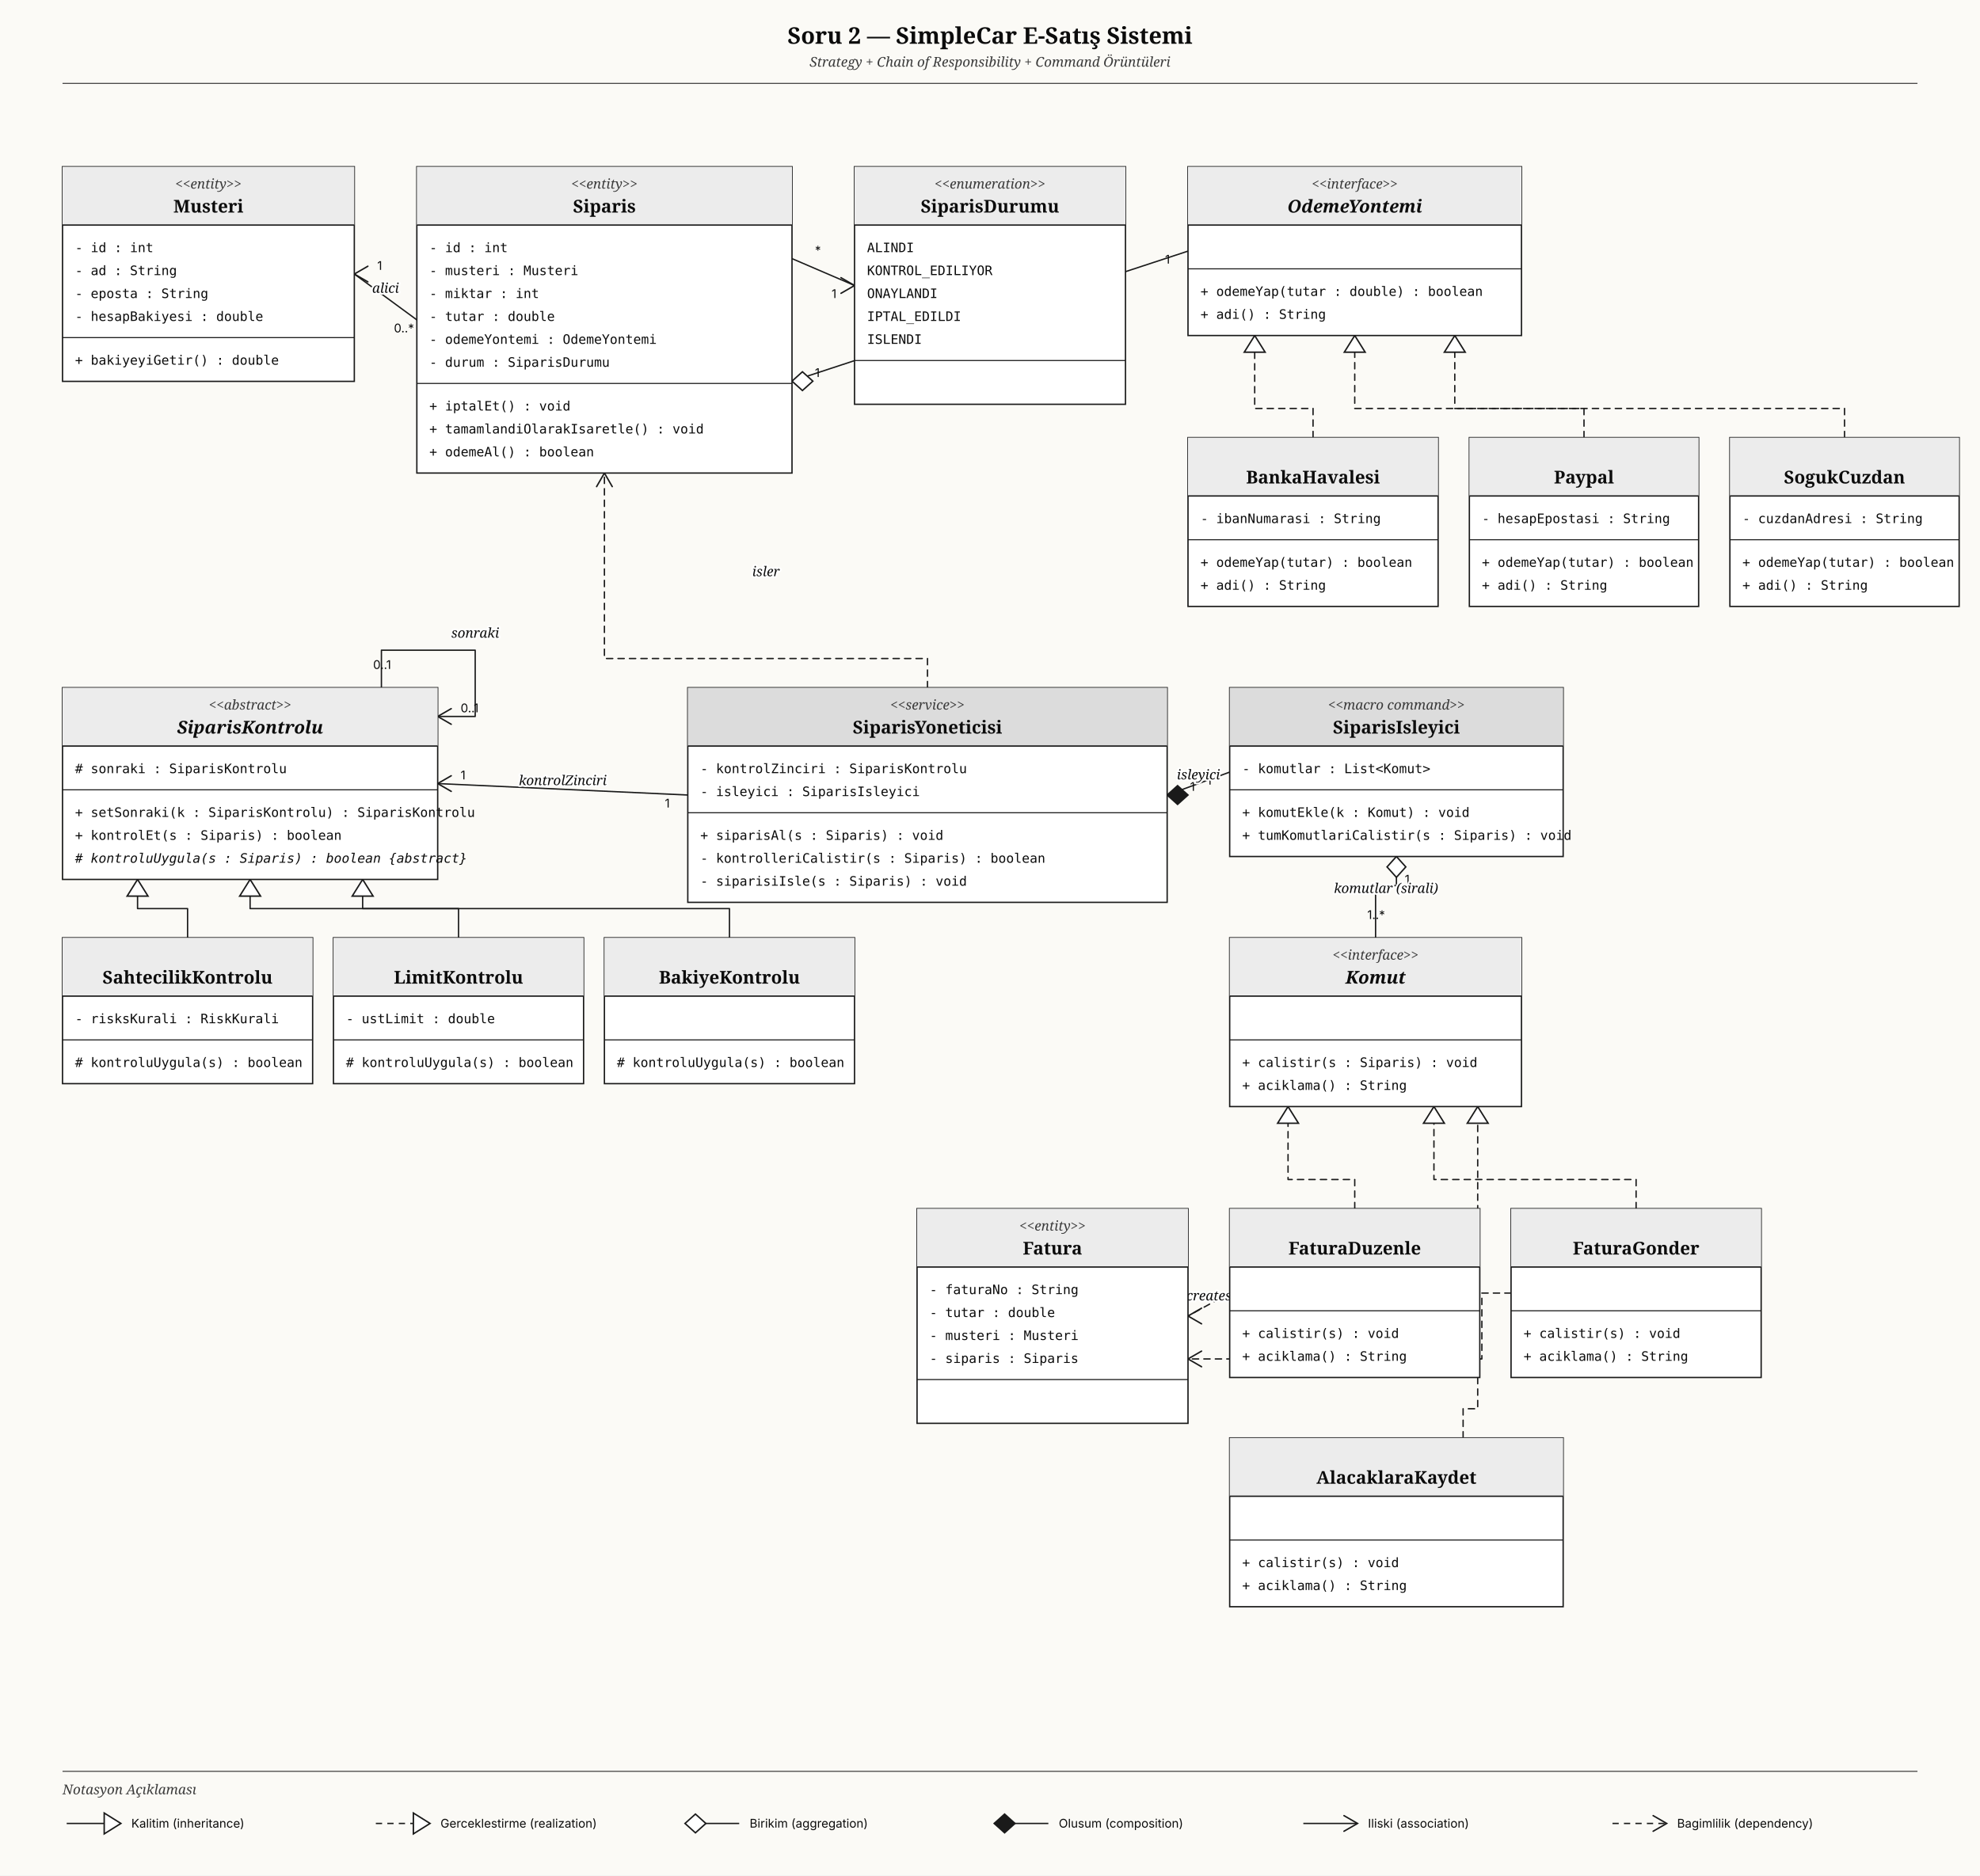
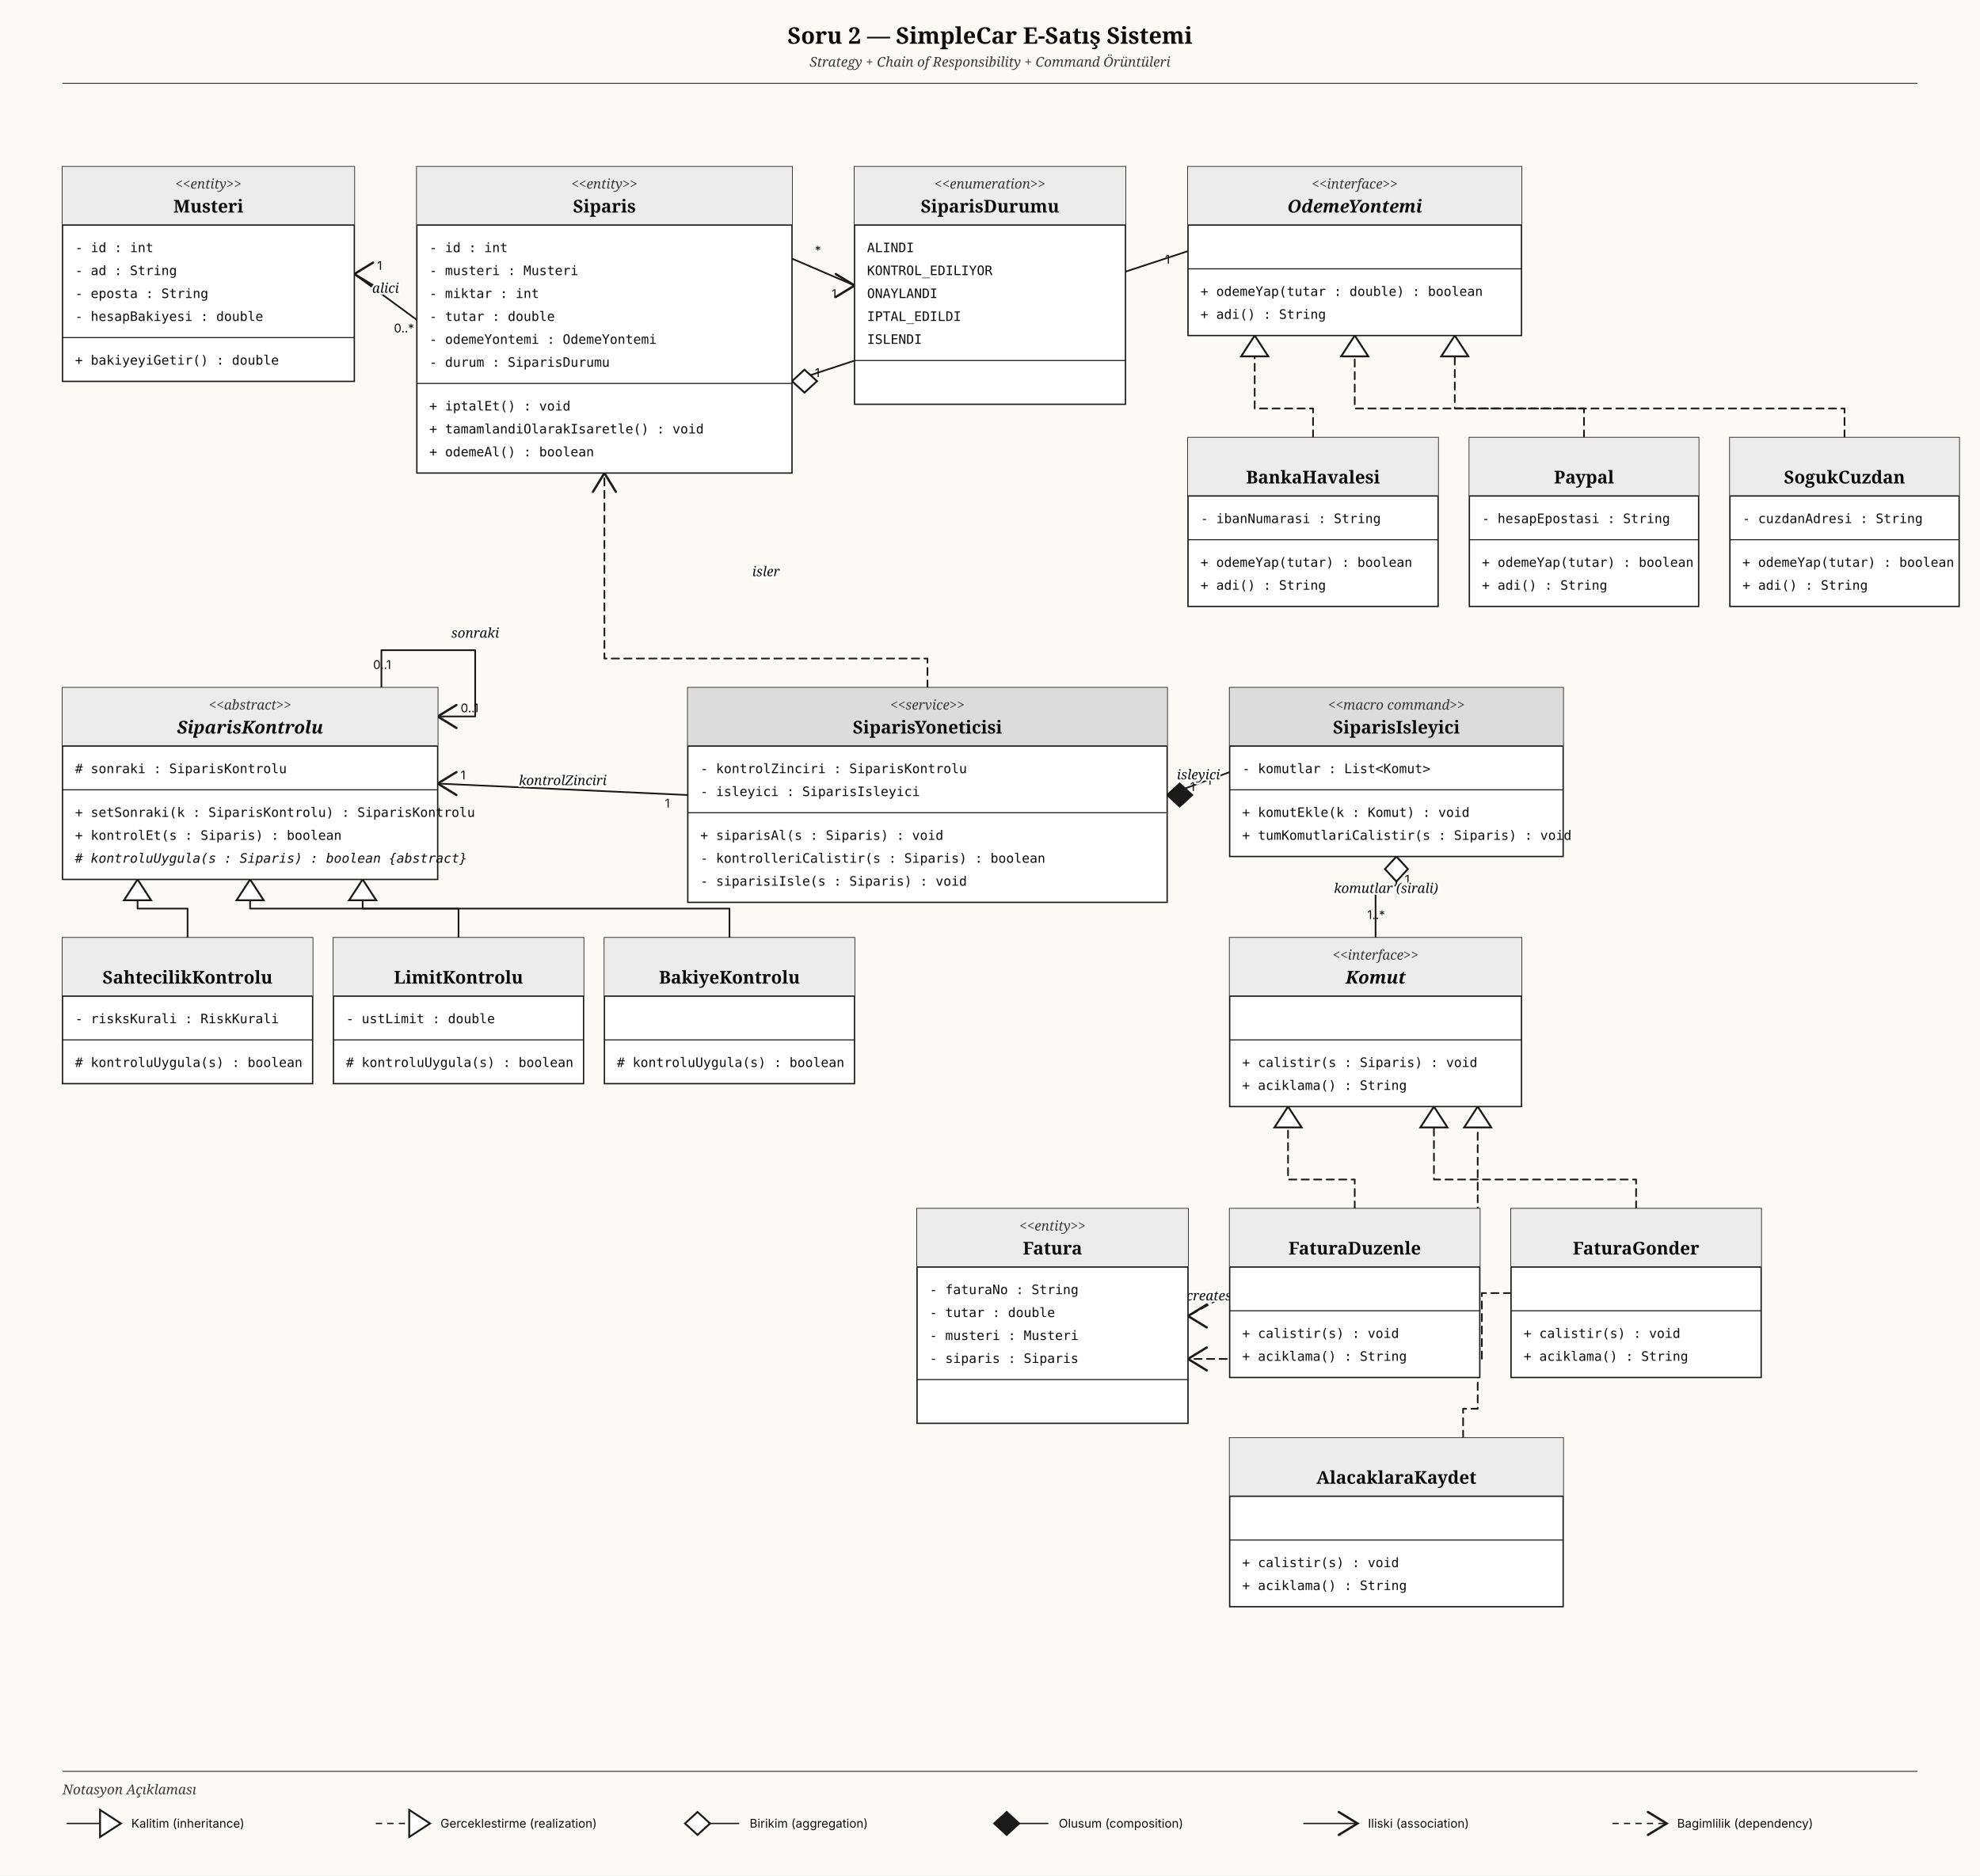
<svg xmlns="http://www.w3.org/2000/svg" viewBox="0 0 1900 1800" width="1900" height="1800">
  <rect width="1900" height="1800" fill="#fbfaf6" />
  <text x="950" y="42" text-anchor="middle" font-family="'EB Garamond','Georgia','Cambria',serif" font-size="22" font-weight="700" fill="#0c0c0c">
      Soru 2 — SimpleCar E-Satış Sistemi
    </text>
  <text x="950" y="64" text-anchor="middle" font-family="'EB Garamond','Georgia','Cambria',serif" font-size="13" font-style="italic" fill="#3a3a3a">
      Strategy + Chain of Responsibility + Command Örüntüleri
    </text>
  <line x1="60" y1="80" x2="1840" y2="80" stroke="#1a1a1a" stroke-width="0.8" />
  <g class="rel-association">
-     <path d="M 400 307 L 340 263" fill="none" stroke="#1a1a1a" stroke-width="1.3" stroke-linejoin="round" stroke-linecap="round" />
-     <polyline points="353,255.5 340,263 353,270.5" fill="none" stroke="#1a1a1a" stroke-width="1.4" stroke-linejoin="miter" stroke-linecap="round" />
+     <path d="M 400 307 L 340 263" fill="none" stroke="#1a1a1a" stroke-width="1.6" stroke-linejoin="round" stroke-linecap="round" />
+     <polyline points="358,252 340,263 358,274" fill="none" stroke="#1a1a1a" stroke-width="2.2" stroke-linejoin="miter" stroke-linecap="round" />
    <text x="378" y="319" font-family="'Inter','Helvetica Neue','Segoe UI',Arial,sans-serif" font-size="11.5" fill="#0c0c0c">0..*</text>
    <text x="362" y="259" font-family="'Inter','Helvetica Neue','Segoe UI',Arial,sans-serif" font-size="11.5" fill="#0c0c0c">1</text>
    <g>
      <text x="370" y="281" text-anchor="middle" font-family="'EB Garamond','Georgia','Cambria',serif" font-size="13" font-style="italic" fill="#0c0c0c" paint-order="stroke" stroke="#ffffff" stroke-width="3.5" stroke-linejoin="round">
        alici
      </text>
    </g>
  </g>
  <g class="rel-association">
-     <path d="M 760 248.2 L 820 274" fill="none" stroke="#1a1a1a" stroke-width="1.3" stroke-linejoin="round" stroke-linecap="round" />
-     <polyline points="807,281.5 820,274 807,266.5" fill="none" stroke="#1a1a1a" stroke-width="1.4" stroke-linejoin="miter" stroke-linecap="round" />
+     <path d="M 760 248.2 L 820 274" fill="none" stroke="#1a1a1a" stroke-width="1.6" stroke-linejoin="round" stroke-linecap="round" />
+     <polyline points="802,285 820,274 802,263" fill="none" stroke="#1a1a1a" stroke-width="2.2" stroke-linejoin="miter" stroke-linecap="round" />
    <text x="782" y="244.2" font-family="'Inter','Helvetica Neue','Segoe UI',Arial,sans-serif" font-size="11.5" fill="#0c0c0c">*</text>
    <text x="798" y="286" font-family="'Inter','Helvetica Neue','Segoe UI',Arial,sans-serif" font-size="11.5" fill="#0c0c0c">1</text>
  </g>
  <g class="rel-aggregation">
-     <path d="M 760 365.8 L 1140 241" fill="none" stroke="#1a1a1a" stroke-width="1.3" stroke-linejoin="round" stroke-linecap="round" />
-     <polygon points="760,365.8 770,356.8 780,365.8 770,374.8" fill="#ffffff" stroke="#1a1a1a" stroke-width="1.4" stroke-linejoin="miter" />
+     <path d="M 760 365.8 L 1140 241" fill="none" stroke="#1a1a1a" stroke-width="1.6" stroke-linejoin="round" stroke-linecap="round" />
+     <polygon points="760,365.8 772,354.8 784,365.8 772,376.8" fill="#ffffff" stroke="#1a1a1a" stroke-width="1.8" stroke-linejoin="miter" />
    <text x="782" y="361.8" font-family="'Inter','Helvetica Neue','Segoe UI',Arial,sans-serif" font-size="11.5" fill="#0c0c0c">1</text>
    <text x="1118" y="253" font-family="'Inter','Helvetica Neue','Segoe UI',Arial,sans-serif" font-size="11.5" fill="#0c0c0c">1</text>
    <g>
      <text x="950" y="299.4" text-anchor="middle" font-family="'EB Garamond','Georgia','Cambria',serif" font-size="13" font-style="italic" fill="#0c0c0c" paint-order="stroke" stroke="#ffffff" stroke-width="3.5" stroke-linejoin="round">
        odemeYontemi
      </text>
    </g>
  </g>
  <g class="rel-realization">
-     <path d="M 1260 420 L 1260 392 L 1204 392 L 1204 350 L 1204 322" fill="none" stroke="#1a1a1a" stroke-width="1.3" stroke-dasharray="6,5" stroke-linejoin="round" stroke-linecap="round" />
-     <polygon points="1204,322 1214,338 1194,338" fill="#ffffff" stroke="#1a1a1a" stroke-width="1.4" stroke-linejoin="miter" />
-   </g>
-   <g class="rel-realization">
-     <path d="M 1520 420 L 1520 392 L 1300 392 L 1300 350 L 1300 322" fill="none" stroke="#1a1a1a" stroke-width="1.3" stroke-dasharray="6,5" stroke-linejoin="round" stroke-linecap="round" />
-     <polygon points="1300,322 1310,338 1290,338" fill="#ffffff" stroke="#1a1a1a" stroke-width="1.4" stroke-linejoin="miter" />
-   </g>
-   <g class="rel-realization">
-     <path d="M 1770 420 L 1770 392 L 1396 392 L 1396 350 L 1396 322" fill="none" stroke="#1a1a1a" stroke-width="1.3" stroke-dasharray="6,5" stroke-linejoin="round" stroke-linecap="round" />
-     <polygon points="1396,322 1406,338 1386,338" fill="#ffffff" stroke="#1a1a1a" stroke-width="1.4" stroke-linejoin="miter" />
+     <path d="M 1260 420 L 1260 392 L 1204 392 L 1204 350 L 1204 322" fill="none" stroke="#1a1a1a" stroke-width="1.6" stroke-dasharray="7,5" stroke-linejoin="round" stroke-linecap="round" />
+     <polygon points="1204,322 1217,342 1191,342" fill="#ffffff" stroke="#1a1a1a" stroke-width="1.8" stroke-linejoin="miter" />
+   </g>
+   <g class="rel-realization">
+     <path d="M 1520 420 L 1520 392 L 1300 392 L 1300 350 L 1300 322" fill="none" stroke="#1a1a1a" stroke-width="1.6" stroke-dasharray="7,5" stroke-linejoin="round" stroke-linecap="round" />
+     <polygon points="1300,322 1313,342 1287,342" fill="#ffffff" stroke="#1a1a1a" stroke-width="1.8" stroke-linejoin="miter" />
+   </g>
+   <g class="rel-realization">
+     <path d="M 1770 420 L 1770 392 L 1396 392 L 1396 350 L 1396 322" fill="none" stroke="#1a1a1a" stroke-width="1.6" stroke-dasharray="7,5" stroke-linejoin="round" stroke-linecap="round" />
+     <polygon points="1396,322 1409,342 1383,342" fill="#ffffff" stroke="#1a1a1a" stroke-width="1.8" stroke-linejoin="miter" />
  </g>
  <g class="rel-association">
-     <path d="M 660 763 L 420 752" fill="none" stroke="#1a1a1a" stroke-width="1.3" stroke-linejoin="round" stroke-linecap="round" />
-     <polyline points="433,744.5 420,752 433,759.5" fill="none" stroke="#1a1a1a" stroke-width="1.4" stroke-linejoin="miter" stroke-linecap="round" />
+     <path d="M 660 763 L 420 752" fill="none" stroke="#1a1a1a" stroke-width="1.6" stroke-linejoin="round" stroke-linecap="round" />
+     <polyline points="438,741 420,752 438,763" fill="none" stroke="#1a1a1a" stroke-width="2.2" stroke-linejoin="miter" stroke-linecap="round" />
    <text x="638" y="775" font-family="'Inter','Helvetica Neue','Segoe UI',Arial,sans-serif" font-size="11.5" fill="#0c0c0c">1</text>
    <text x="442" y="748" font-family="'Inter','Helvetica Neue','Segoe UI',Arial,sans-serif" font-size="11.5" fill="#0c0c0c">1</text>
    <g>
      <text x="540" y="753.5" text-anchor="middle" font-family="'EB Garamond','Georgia','Cambria',serif" font-size="13" font-style="italic" fill="#0c0c0c" paint-order="stroke" stroke="#ffffff" stroke-width="3.5" stroke-linejoin="round">
        kontrolZinciri
      </text>
    </g>
  </g>
  <g class="rel-composition">
-     <path d="M 1120 763 L 1180 741" fill="none" stroke="#1a1a1a" stroke-width="1.3" stroke-linejoin="round" stroke-linecap="round" />
-     <polygon points="1120,763 1130,754 1140,763 1130,772" fill="#1a1a1a" stroke="#1a1a1a" stroke-width="1.4" stroke-linejoin="miter" />
+     <path d="M 1120 763 L 1180 741" fill="none" stroke="#1a1a1a" stroke-width="1.6" stroke-linejoin="round" stroke-linecap="round" />
+     <polygon points="1120,763 1132,752 1144,763 1132,774" fill="#1a1a1a" stroke="#1a1a1a" stroke-width="1.8" stroke-linejoin="miter" />
    <text x="1142" y="759" font-family="'Inter','Helvetica Neue','Segoe UI',Arial,sans-serif" font-size="11.5" fill="#0c0c0c">1</text>
    <text x="1158" y="753" font-family="'Inter','Helvetica Neue','Segoe UI',Arial,sans-serif" font-size="11.5" fill="#0c0c0c">1</text>
    <g>
      <text x="1150" y="748" text-anchor="middle" font-family="'EB Garamond','Georgia','Cambria',serif" font-size="13" font-style="italic" fill="#0c0c0c" paint-order="stroke" stroke="#ffffff" stroke-width="3.5" stroke-linejoin="round">
        isleyici
      </text>
    </g>
  </g>
  <g class="rel-dependency">
-     <path d="M 890 660 L 890 632 L 580 632 L 580 482 L 580 454" fill="none" stroke="#1a1a1a" stroke-width="1.3" stroke-dasharray="6,5" stroke-linejoin="round" stroke-linecap="round" />
-     <polyline points="587.5,467 580,454 572.5,467" fill="none" stroke="#1a1a1a" stroke-width="1.4" stroke-linejoin="miter" stroke-linecap="round" />
+     <path d="M 890 660 L 890 632 L 580 632 L 580 482 L 580 454" fill="none" stroke="#1a1a1a" stroke-width="1.6" stroke-dasharray="7,5" stroke-linejoin="round" stroke-linecap="round" />
+     <polyline points="591,472 580,454 569,472" fill="none" stroke="#1a1a1a" stroke-width="2.2" stroke-linejoin="miter" stroke-linecap="round" />
    <g>
      <text x="735" y="553" text-anchor="middle" font-family="'EB Garamond','Georgia','Cambria',serif" font-size="13" font-style="italic" fill="#0c0c0c" paint-order="stroke" stroke="#ffffff" stroke-width="3.5" stroke-linejoin="round">
        isler
      </text>
    </g>
  </g>
  <g class="rel-association">
-     <path d="M 366 660 L 366 624 L 456 624 L 456 687.6 L 420 687.6" fill="none" stroke="#1a1a1a" stroke-width="1.3" stroke-linejoin="round" stroke-linecap="round" />
-     <polyline points="433,680.1 420,687.6 433,695.1" fill="none" stroke="#1a1a1a" stroke-width="1.4" stroke-linejoin="miter" stroke-linecap="round" />
+     <path d="M 366 660 L 366 624 L 456 624 L 456 687.6 L 420 687.6" fill="none" stroke="#1a1a1a" stroke-width="1.6" stroke-linejoin="round" stroke-linecap="round" />
+     <polyline points="438,676.6 420,687.6 438,698.6" fill="none" stroke="#1a1a1a" stroke-width="2.2" stroke-linejoin="miter" stroke-linecap="round" />
    <text x="358" y="642" font-family="'Inter','Helvetica Neue','Segoe UI',Arial,sans-serif" font-size="11.5" fill="#0c0c0c">0..1</text>
    <text x="442" y="683.6" font-family="'Inter','Helvetica Neue','Segoe UI',Arial,sans-serif" font-size="11.5" fill="#0c0c0c">0..1</text>
    <g>
      <text x="456" y="612" text-anchor="middle" font-family="'EB Garamond','Georgia','Cambria',serif" font-size="13" font-style="italic" fill="#0c0c0c" paint-order="stroke" stroke="#ffffff" stroke-width="3.5" stroke-linejoin="round">
        sonraki
      </text>
    </g>
  </g>
  <g class="rel-inheritance">
-     <path d="M 180 900 L 180 872 L 132 872 L 132 872 L 132 844" fill="none" stroke="#1a1a1a" stroke-width="1.3" stroke-linejoin="round" stroke-linecap="round" />
-     <polygon points="132,844 142,860 122,860" fill="#ffffff" stroke="#1a1a1a" stroke-width="1.4" stroke-linejoin="miter" />
+     <path d="M 180 900 L 180 872 L 132 872 L 132 872 L 132 844" fill="none" stroke="#1a1a1a" stroke-width="1.6" stroke-linejoin="round" stroke-linecap="round" />
+     <polygon points="132,844 145,864 119,864" fill="#ffffff" stroke="#1a1a1a" stroke-width="1.8" stroke-linejoin="miter" />
  </g>
  <g class="rel-inheritance">
-     <path d="M 440 900 L 440 872 L 240 872 L 240 872 L 240 844" fill="none" stroke="#1a1a1a" stroke-width="1.3" stroke-linejoin="round" stroke-linecap="round" />
-     <polygon points="240,844 250,860 230,860" fill="#ffffff" stroke="#1a1a1a" stroke-width="1.4" stroke-linejoin="miter" />
+     <path d="M 440 900 L 440 872 L 240 872 L 240 872 L 240 844" fill="none" stroke="#1a1a1a" stroke-width="1.6" stroke-linejoin="round" stroke-linecap="round" />
+     <polygon points="240,844 253,864 227,864" fill="#ffffff" stroke="#1a1a1a" stroke-width="1.8" stroke-linejoin="miter" />
  </g>
  <g class="rel-inheritance">
-     <path d="M 700 900 L 700 872 L 348 872 L 348 872 L 348 844" fill="none" stroke="#1a1a1a" stroke-width="1.3" stroke-linejoin="round" stroke-linecap="round" />
-     <polygon points="348,844 358,860 338,860" fill="#ffffff" stroke="#1a1a1a" stroke-width="1.4" stroke-linejoin="miter" />
+     <path d="M 700 900 L 700 872 L 348 872 L 348 872 L 348 844" fill="none" stroke="#1a1a1a" stroke-width="1.6" stroke-linejoin="round" stroke-linecap="round" />
+     <polygon points="348,844 361,864 335,864" fill="#ffffff" stroke="#1a1a1a" stroke-width="1.8" stroke-linejoin="miter" />
  </g>
  <g class="rel-aggregation">
-     <path d="M 1340 822 L 1340 850 L 1320 850 L 1320 872 L 1320 900" fill="none" stroke="#1a1a1a" stroke-width="1.3" stroke-linejoin="round" stroke-linecap="round" />
-     <polygon points="1340,822 1349,832 1340,842 1331,832" fill="#ffffff" stroke="#1a1a1a" stroke-width="1.4" stroke-linejoin="miter" />
+     <path d="M 1340 822 L 1340 850 L 1320 850 L 1320 872 L 1320 900" fill="none" stroke="#1a1a1a" stroke-width="1.6" stroke-linejoin="round" stroke-linecap="round" />
+     <polygon points="1340,822 1351,834 1340,846 1329,834" fill="#ffffff" stroke="#1a1a1a" stroke-width="1.8" stroke-linejoin="miter" />
    <text x="1348" y="848" font-family="'Inter','Helvetica Neue','Segoe UI',Arial,sans-serif" font-size="11.5" fill="#0c0c0c">1</text>
    <text x="1312" y="882" font-family="'Inter','Helvetica Neue','Segoe UI',Arial,sans-serif" font-size="11.5" fill="#0c0c0c">1..*</text>
    <g>
      <text x="1330" y="857" text-anchor="middle" font-family="'EB Garamond','Georgia','Cambria',serif" font-size="13" font-style="italic" fill="#0c0c0c" paint-order="stroke" stroke="#ffffff" stroke-width="3.5" stroke-linejoin="round">
        komutlar (sirali)
      </text>
    </g>
  </g>
  <g class="rel-realization">
-     <path d="M 1300 1160 L 1300 1132 L 1236 1132 L 1236 1090 L 1236 1062" fill="none" stroke="#1a1a1a" stroke-width="1.3" stroke-dasharray="6,5" stroke-linejoin="round" stroke-linecap="round" />
-     <polygon points="1236,1062 1246,1078 1226,1078" fill="#ffffff" stroke="#1a1a1a" stroke-width="1.4" stroke-linejoin="miter" />
-   </g>
-   <g class="rel-realization">
-     <path d="M 1570 1160 L 1570 1132 L 1376 1132 L 1376 1090 L 1376 1062" fill="none" stroke="#1a1a1a" stroke-width="1.3" stroke-dasharray="6,5" stroke-linejoin="round" stroke-linecap="round" />
-     <polygon points="1376,1062 1386,1078 1366,1078" fill="#ffffff" stroke="#1a1a1a" stroke-width="1.4" stroke-linejoin="miter" />
-   </g>
-   <g class="rel-realization">
-     <path d="M 1404 1380 L 1404 1352 L 1418 1352 L 1418 1090 L 1418 1062" fill="none" stroke="#1a1a1a" stroke-width="1.3" stroke-dasharray="6,5" stroke-linejoin="round" stroke-linecap="round" />
-     <polygon points="1418,1062 1428,1078 1408,1078" fill="#ffffff" stroke="#1a1a1a" stroke-width="1.4" stroke-linejoin="miter" />
+     <path d="M 1300 1160 L 1300 1132 L 1236 1132 L 1236 1090 L 1236 1062" fill="none" stroke="#1a1a1a" stroke-width="1.6" stroke-dasharray="7,5" stroke-linejoin="round" stroke-linecap="round" />
+     <polygon points="1236,1062 1249,1082 1223,1082" fill="#ffffff" stroke="#1a1a1a" stroke-width="1.8" stroke-linejoin="miter" />
+   </g>
+   <g class="rel-realization">
+     <path d="M 1570 1160 L 1570 1132 L 1376 1132 L 1376 1090 L 1376 1062" fill="none" stroke="#1a1a1a" stroke-width="1.6" stroke-dasharray="7,5" stroke-linejoin="round" stroke-linecap="round" />
+     <polygon points="1376,1062 1389,1082 1363,1082" fill="#ffffff" stroke="#1a1a1a" stroke-width="1.8" stroke-linejoin="miter" />
+   </g>
+   <g class="rel-realization">
+     <path d="M 1404 1380 L 1404 1352 L 1418 1352 L 1418 1090 L 1418 1062" fill="none" stroke="#1a1a1a" stroke-width="1.6" stroke-dasharray="7,5" stroke-linejoin="round" stroke-linecap="round" />
+     <polygon points="1418,1062 1431,1082 1405,1082" fill="#ffffff" stroke="#1a1a1a" stroke-width="1.8" stroke-linejoin="miter" />
  </g>
  <g class="rel-dependency">
-     <path d="M 1180 1241 L 1140 1263" fill="none" stroke="#1a1a1a" stroke-width="1.3" stroke-dasharray="6,5" stroke-linejoin="round" stroke-linecap="round" />
-     <polyline points="1153,1255.5 1140,1263 1153,1270.5" fill="none" stroke="#1a1a1a" stroke-width="1.4" stroke-linejoin="miter" stroke-linecap="round" />
+     <path d="M 1180 1241 L 1140 1263" fill="none" stroke="#1a1a1a" stroke-width="1.6" stroke-dasharray="7,5" stroke-linejoin="round" stroke-linecap="round" />
+     <polyline points="1158,1252 1140,1263 1158,1274" fill="none" stroke="#1a1a1a" stroke-width="2.2" stroke-linejoin="miter" stroke-linecap="round" />
    <g>
      <text x="1160" y="1248" text-anchor="middle" font-family="'EB Garamond','Georgia','Cambria',serif" font-size="13" font-style="italic" fill="#0c0c0c" paint-order="stroke" stroke="#ffffff" stroke-width="3.5" stroke-linejoin="round">
        &lt;&lt;creates&gt;&gt;
      </text>
    </g>
  </g>
  <g class="rel-dependency">
-     <path d="M 1450 1241 L 1422 1241 L 1422 1304.2 L 1168 1304.2 L 1140 1304.2" fill="none" stroke="#1a1a1a" stroke-width="1.3" stroke-dasharray="6,5" stroke-linejoin="round" stroke-linecap="round" />
-     <polyline points="1153,1296.7 1140,1304.2 1153,1311.7" fill="none" stroke="#1a1a1a" stroke-width="1.4" stroke-linejoin="miter" stroke-linecap="round" />
+     <path d="M 1450 1241 L 1422 1241 L 1422 1304.2 L 1168 1304.2 L 1140 1304.2" fill="none" stroke="#1a1a1a" stroke-width="1.6" stroke-dasharray="7,5" stroke-linejoin="round" stroke-linecap="round" />
+     <polyline points="1158,1293.2 1140,1304.2 1158,1315.2" fill="none" stroke="#1a1a1a" stroke-width="2.2" stroke-linejoin="miter" stroke-linecap="round" />
    <g>
      <text x="1295" y="1268.6" text-anchor="middle" font-family="'EB Garamond','Georgia','Cambria',serif" font-size="13" font-style="italic" fill="#0c0c0c" paint-order="stroke" stroke="#ffffff" stroke-width="3.5" stroke-linejoin="round">
        &lt;&lt;uses&gt;&gt;
      </text>
    </g>
  </g>
  <g class="cls-Musteri">
    <rect x="60" y="160" width="280" height="206" fill="#ffffff" stroke="#1a1a1a" stroke-width="1.3" />
    <rect x="60" y="160" width="280" height="56" fill="#ececec" stroke="none" />
    <line x1="60" y1="216" x2="340" y2="216" stroke="#1a1a1a" stroke-width="1.3" />
    <text x="200" y="181" text-anchor="middle" font-family="'EB Garamond','Georgia','Cambria',serif" font-style="italic" font-size="13" fill="#3a3a3a">
      &lt;&lt;entity&gt;&gt;
    </text>
    <text x="200" y="204" text-anchor="middle" font-family="'EB Garamond','Georgia','Cambria',serif" font-weight="700" font-size="17" fill="#0c0c0c">
    Musteri
  </text>
    <text x="72" y="242" font-family="'JetBrains Mono','SFMono-Regular','Consolas',Menlo,monospace" font-size="12.5" fill="#0c0c0c">- id : int</text>
    <text x="72" y="264" font-family="'JetBrains Mono','SFMono-Regular','Consolas',Menlo,monospace" font-size="12.5" fill="#0c0c0c">- ad : String</text>
    <text x="72" y="286" font-family="'JetBrains Mono','SFMono-Regular','Consolas',Menlo,monospace" font-size="12.5" fill="#0c0c0c">- eposta : String</text>
    <text x="72" y="308" font-family="'JetBrains Mono','SFMono-Regular','Consolas',Menlo,monospace" font-size="12.5" fill="#0c0c0c">- hesapBakiyesi : double</text>
    <line x1="60" y1="324" x2="340" y2="324" stroke="#1a1a1a" stroke-width="1" />
    <text x="72" y="350" font-family="'JetBrains Mono','SFMono-Regular','Consolas',Menlo,monospace" font-size="12.5" fill="#0c0c0c">+ bakiyeyiGetir() : double</text>
  </g>
  <g class="cls-Siparis">
    <rect x="400" y="160" width="360" height="294" fill="#ffffff" stroke="#1a1a1a" stroke-width="1.3" />
    <rect x="400" y="160" width="360" height="56" fill="#ececec" stroke="none" />
    <line x1="400" y1="216" x2="760" y2="216" stroke="#1a1a1a" stroke-width="1.3" />
    <text x="580" y="181" text-anchor="middle" font-family="'EB Garamond','Georgia','Cambria',serif" font-style="italic" font-size="13" fill="#3a3a3a">
      &lt;&lt;entity&gt;&gt;
    </text>
    <text x="580" y="204" text-anchor="middle" font-family="'EB Garamond','Georgia','Cambria',serif" font-weight="700" font-size="17" fill="#0c0c0c">
    Siparis
  </text>
    <text x="412" y="242" font-family="'JetBrains Mono','SFMono-Regular','Consolas',Menlo,monospace" font-size="12.5" fill="#0c0c0c">- id : int</text>
    <text x="412" y="264" font-family="'JetBrains Mono','SFMono-Regular','Consolas',Menlo,monospace" font-size="12.5" fill="#0c0c0c">- musteri : Musteri</text>
    <text x="412" y="286" font-family="'JetBrains Mono','SFMono-Regular','Consolas',Menlo,monospace" font-size="12.5" fill="#0c0c0c">- miktar : int</text>
    <text x="412" y="308" font-family="'JetBrains Mono','SFMono-Regular','Consolas',Menlo,monospace" font-size="12.5" fill="#0c0c0c">- tutar : double</text>
    <text x="412" y="330" font-family="'JetBrains Mono','SFMono-Regular','Consolas',Menlo,monospace" font-size="12.5" fill="#0c0c0c">- odemeYontemi : OdemeYontemi</text>
    <text x="412" y="352" font-family="'JetBrains Mono','SFMono-Regular','Consolas',Menlo,monospace" font-size="12.5" fill="#0c0c0c">- durum : SiparisDurumu</text>
    <line x1="400" y1="368" x2="760" y2="368" stroke="#1a1a1a" stroke-width="1" />
    <text x="412" y="394" font-family="'JetBrains Mono','SFMono-Regular','Consolas',Menlo,monospace" font-size="12.5" fill="#0c0c0c">+ iptalEt() : void</text>
    <text x="412" y="416" font-family="'JetBrains Mono','SFMono-Regular','Consolas',Menlo,monospace" font-size="12.5" fill="#0c0c0c">+ tamamlandiOlarakIsaretle() : void</text>
    <text x="412" y="438" font-family="'JetBrains Mono','SFMono-Regular','Consolas',Menlo,monospace" font-size="12.5" fill="#0c0c0c">+ odemeAl() : boolean</text>
  </g>
  <g class="cls-SiparisDurumu">
    <rect x="820" y="160" width="260" height="228" fill="#ffffff" stroke="#1a1a1a" stroke-width="1.3" />
    <rect x="820" y="160" width="260" height="56" fill="#ececec" stroke="none" />
    <line x1="820" y1="216" x2="1080" y2="216" stroke="#1a1a1a" stroke-width="1.3" />
    <text x="950" y="181" text-anchor="middle" font-family="'EB Garamond','Georgia','Cambria',serif" font-style="italic" font-size="13" fill="#3a3a3a">
      &lt;&lt;enumeration&gt;&gt;
    </text>
    <text x="950" y="204" text-anchor="middle" font-family="'EB Garamond','Georgia','Cambria',serif" font-weight="700" font-size="17" fill="#0c0c0c">
    SiparisDurumu
  </text>
    <text x="832" y="242" font-family="'JetBrains Mono','SFMono-Regular','Consolas',Menlo,monospace" font-size="12.5" fill="#0c0c0c">ALINDI</text>
    <text x="832" y="264" font-family="'JetBrains Mono','SFMono-Regular','Consolas',Menlo,monospace" font-size="12.5" fill="#0c0c0c">KONTROL_EDILIYOR</text>
    <text x="832" y="286" font-family="'JetBrains Mono','SFMono-Regular','Consolas',Menlo,monospace" font-size="12.5" fill="#0c0c0c">ONAYLANDI</text>
    <text x="832" y="308" font-family="'JetBrains Mono','SFMono-Regular','Consolas',Menlo,monospace" font-size="12.5" fill="#0c0c0c">IPTAL_EDILDI</text>
    <text x="832" y="330" font-family="'JetBrains Mono','SFMono-Regular','Consolas',Menlo,monospace" font-size="12.5" fill="#0c0c0c">ISLENDI</text>
    <line x1="820" y1="346" x2="1080" y2="346" stroke="#1a1a1a" stroke-width="1" />
  </g>
  <g class="cls-OdemeYontemi">
    <rect x="1140" y="160" width="320" height="162" fill="#ffffff" stroke="#1a1a1a" stroke-width="1.3" />
    <rect x="1140" y="160" width="320" height="56" fill="#ececec" stroke="none" />
    <line x1="1140" y1="216" x2="1460" y2="216" stroke="#1a1a1a" stroke-width="1.3" />
    <text x="1300" y="181" text-anchor="middle" font-family="'EB Garamond','Georgia','Cambria',serif" font-style="italic" font-size="13" fill="#3a3a3a">
      &lt;&lt;interface&gt;&gt;
    </text>
    <text x="1300" y="204" text-anchor="middle" font-family="'EB Garamond','Georgia','Cambria',serif" font-weight="700" font-size="17" font-style="italic" fill="#0c0c0c">
    OdemeYontemi
  </text>
    <line x1="1140" y1="258" x2="1460" y2="258" stroke="#1a1a1a" stroke-width="1" />
    <text x="1152" y="284" font-family="'JetBrains Mono','SFMono-Regular','Consolas',Menlo,monospace" font-size="12.5" fill="#0c0c0c">+ odemeYap(tutar : double) : boolean</text>
    <text x="1152" y="306" font-family="'JetBrains Mono','SFMono-Regular','Consolas',Menlo,monospace" font-size="12.5" fill="#0c0c0c">+ adi() : String</text>
  </g>
  <g class="cls-BankaHavalesi">
    <rect x="1140" y="420" width="240" height="162" fill="#ffffff" stroke="#1a1a1a" stroke-width="1.3" />
    <rect x="1140" y="420" width="240" height="56" fill="#ececec" stroke="none" />
    <line x1="1140" y1="476" x2="1380" y2="476" stroke="#1a1a1a" stroke-width="1.3" />
    <text x="1260" y="464" text-anchor="middle" font-family="'EB Garamond','Georgia','Cambria',serif" font-weight="700" font-size="17" fill="#0c0c0c">
    BankaHavalesi
  </text>
    <text x="1152" y="502" font-family="'JetBrains Mono','SFMono-Regular','Consolas',Menlo,monospace" font-size="12.5" fill="#0c0c0c">- ibanNumarasi : String</text>
    <line x1="1140" y1="518" x2="1380" y2="518" stroke="#1a1a1a" stroke-width="1" />
    <text x="1152" y="544" font-family="'JetBrains Mono','SFMono-Regular','Consolas',Menlo,monospace" font-size="12.5" fill="#0c0c0c">+ odemeYap(tutar) : boolean</text>
    <text x="1152" y="566" font-family="'JetBrains Mono','SFMono-Regular','Consolas',Menlo,monospace" font-size="12.5" fill="#0c0c0c">+ adi() : String</text>
  </g>
  <g class="cls-Paypal">
    <rect x="1410" y="420" width="220" height="162" fill="#ffffff" stroke="#1a1a1a" stroke-width="1.3" />
    <rect x="1410" y="420" width="220" height="56" fill="#ececec" stroke="none" />
    <line x1="1410" y1="476" x2="1630" y2="476" stroke="#1a1a1a" stroke-width="1.3" />
    <text x="1520" y="464" text-anchor="middle" font-family="'EB Garamond','Georgia','Cambria',serif" font-weight="700" font-size="17" fill="#0c0c0c">
    Paypal
  </text>
    <text x="1422" y="502" font-family="'JetBrains Mono','SFMono-Regular','Consolas',Menlo,monospace" font-size="12.5" fill="#0c0c0c">- hesapEpostasi : String</text>
    <line x1="1410" y1="518" x2="1630" y2="518" stroke="#1a1a1a" stroke-width="1" />
    <text x="1422" y="544" font-family="'JetBrains Mono','SFMono-Regular','Consolas',Menlo,monospace" font-size="12.5" fill="#0c0c0c">+ odemeYap(tutar) : boolean</text>
    <text x="1422" y="566" font-family="'JetBrains Mono','SFMono-Regular','Consolas',Menlo,monospace" font-size="12.5" fill="#0c0c0c">+ adi() : String</text>
  </g>
  <g class="cls-SogukCuzdan">
    <rect x="1660" y="420" width="220" height="162" fill="#ffffff" stroke="#1a1a1a" stroke-width="1.3" />
    <rect x="1660" y="420" width="220" height="56" fill="#ececec" stroke="none" />
    <line x1="1660" y1="476" x2="1880" y2="476" stroke="#1a1a1a" stroke-width="1.3" />
    <text x="1770" y="464" text-anchor="middle" font-family="'EB Garamond','Georgia','Cambria',serif" font-weight="700" font-size="17" fill="#0c0c0c">
    SogukCuzdan
  </text>
    <text x="1672" y="502" font-family="'JetBrains Mono','SFMono-Regular','Consolas',Menlo,monospace" font-size="12.5" fill="#0c0c0c">- cuzdanAdresi : String</text>
    <line x1="1660" y1="518" x2="1880" y2="518" stroke="#1a1a1a" stroke-width="1" />
    <text x="1672" y="544" font-family="'JetBrains Mono','SFMono-Regular','Consolas',Menlo,monospace" font-size="12.5" fill="#0c0c0c">+ odemeYap(tutar) : boolean</text>
    <text x="1672" y="566" font-family="'JetBrains Mono','SFMono-Regular','Consolas',Menlo,monospace" font-size="12.5" fill="#0c0c0c">+ adi() : String</text>
  </g>
  <g class="cls-SiparisYoneticisi">
    <rect x="660" y="660" width="460" height="206" fill="#ffffff" stroke="#1a1a1a" stroke-width="1.3" />
    <rect x="660" y="660" width="460" height="56" fill="#dcdcdc" stroke="none" />
    <line x1="660" y1="716" x2="1120" y2="716" stroke="#1a1a1a" stroke-width="1.3" />
    <text x="890" y="681" text-anchor="middle" font-family="'EB Garamond','Georgia','Cambria',serif" font-style="italic" font-size="13" fill="#3a3a3a">
      &lt;&lt;service&gt;&gt;
    </text>
    <text x="890" y="704" text-anchor="middle" font-family="'EB Garamond','Georgia','Cambria',serif" font-weight="700" font-size="17" fill="#0c0c0c">
    SiparisYoneticisi
  </text>
    <text x="672" y="742" font-family="'JetBrains Mono','SFMono-Regular','Consolas',Menlo,monospace" font-size="12.5" fill="#0c0c0c">- kontrolZinciri : SiparisKontrolu</text>
    <text x="672" y="764" font-family="'JetBrains Mono','SFMono-Regular','Consolas',Menlo,monospace" font-size="12.5" fill="#0c0c0c">- isleyici : SiparisIsleyici</text>
    <line x1="660" y1="780" x2="1120" y2="780" stroke="#1a1a1a" stroke-width="1" />
    <text x="672" y="806" font-family="'JetBrains Mono','SFMono-Regular','Consolas',Menlo,monospace" font-size="12.5" fill="#0c0c0c">+ siparisAl(s : Siparis) : void</text>
    <text x="672" y="828" font-family="'JetBrains Mono','SFMono-Regular','Consolas',Menlo,monospace" font-size="12.5" fill="#0c0c0c">- kontrolleriCalistir(s : Siparis) : boolean</text>
    <text x="672" y="850" font-family="'JetBrains Mono','SFMono-Regular','Consolas',Menlo,monospace" font-size="12.5" fill="#0c0c0c">- siparisiIsle(s : Siparis) : void</text>
  </g>
  <g class="cls-SiparisKontrolu">
    <rect x="60" y="660" width="360" height="184" fill="#ffffff" stroke="#1a1a1a" stroke-width="1.3" />
    <rect x="60" y="660" width="360" height="56" fill="#ececec" stroke="none" />
    <line x1="60" y1="716" x2="420" y2="716" stroke="#1a1a1a" stroke-width="1.3" />
    <text x="240" y="681" text-anchor="middle" font-family="'EB Garamond','Georgia','Cambria',serif" font-style="italic" font-size="13" fill="#3a3a3a">
      &lt;&lt;abstract&gt;&gt;
    </text>
    <text x="240" y="704" text-anchor="middle" font-family="'EB Garamond','Georgia','Cambria',serif" font-weight="700" font-size="17" font-style="italic" fill="#0c0c0c">
    SiparisKontrolu
  </text>
    <text x="72" y="742" font-family="'JetBrains Mono','SFMono-Regular','Consolas',Menlo,monospace" font-size="12.5" fill="#0c0c0c"># sonraki : SiparisKontrolu</text>
    <line x1="60" y1="758" x2="420" y2="758" stroke="#1a1a1a" stroke-width="1" />
    <text x="72" y="784" font-family="'JetBrains Mono','SFMono-Regular','Consolas',Menlo,monospace" font-size="12.5" fill="#0c0c0c">+ setSonraki(k : SiparisKontrolu) : SiparisKontrolu</text>
    <text x="72" y="806" font-family="'JetBrains Mono','SFMono-Regular','Consolas',Menlo,monospace" font-size="12.5" fill="#0c0c0c">+ kontrolEt(s : Siparis) : boolean</text>
    <text x="72" y="828" font-family="'JetBrains Mono','SFMono-Regular','Consolas',Menlo,monospace" font-size="12.5" font-style="italic" fill="#0c0c0c"># kontroluUygula(s : Siparis) : boolean  {abstract}</text>
  </g>
  <g class="cls-SahtecilikKontrolu">
    <rect x="60" y="900" width="240" height="140" fill="#ffffff" stroke="#1a1a1a" stroke-width="1.3" />
    <rect x="60" y="900" width="240" height="56" fill="#ececec" stroke="none" />
    <line x1="60" y1="956" x2="300" y2="956" stroke="#1a1a1a" stroke-width="1.3" />
    <text x="180" y="944" text-anchor="middle" font-family="'EB Garamond','Georgia','Cambria',serif" font-weight="700" font-size="17" fill="#0c0c0c">
    SahtecilikKontrolu
  </text>
    <text x="72" y="982" font-family="'JetBrains Mono','SFMono-Regular','Consolas',Menlo,monospace" font-size="12.5" fill="#0c0c0c">- risksKurali : RiskKurali</text>
    <line x1="60" y1="998" x2="300" y2="998" stroke="#1a1a1a" stroke-width="1" />
    <text x="72" y="1024" font-family="'JetBrains Mono','SFMono-Regular','Consolas',Menlo,monospace" font-size="12.5" fill="#0c0c0c"># kontroluUygula(s) : boolean</text>
  </g>
  <g class="cls-LimitKontrolu">
    <rect x="320" y="900" width="240" height="140" fill="#ffffff" stroke="#1a1a1a" stroke-width="1.3" />
    <rect x="320" y="900" width="240" height="56" fill="#ececec" stroke="none" />
    <line x1="320" y1="956" x2="560" y2="956" stroke="#1a1a1a" stroke-width="1.3" />
    <text x="440" y="944" text-anchor="middle" font-family="'EB Garamond','Georgia','Cambria',serif" font-weight="700" font-size="17" fill="#0c0c0c">
    LimitKontrolu
  </text>
    <text x="332" y="982" font-family="'JetBrains Mono','SFMono-Regular','Consolas',Menlo,monospace" font-size="12.5" fill="#0c0c0c">- ustLimit : double</text>
    <line x1="320" y1="998" x2="560" y2="998" stroke="#1a1a1a" stroke-width="1" />
    <text x="332" y="1024" font-family="'JetBrains Mono','SFMono-Regular','Consolas',Menlo,monospace" font-size="12.5" fill="#0c0c0c"># kontroluUygula(s) : boolean</text>
  </g>
  <g class="cls-BakiyeKontrolu">
    <rect x="580" y="900" width="240" height="140" fill="#ffffff" stroke="#1a1a1a" stroke-width="1.3" />
    <rect x="580" y="900" width="240" height="56" fill="#ececec" stroke="none" />
    <line x1="580" y1="956" x2="820" y2="956" stroke="#1a1a1a" stroke-width="1.3" />
    <text x="700" y="944" text-anchor="middle" font-family="'EB Garamond','Georgia','Cambria',serif" font-weight="700" font-size="17" fill="#0c0c0c">
    BakiyeKontrolu
  </text>
    <line x1="580" y1="998" x2="820" y2="998" stroke="#1a1a1a" stroke-width="1" />
    <text x="592" y="1024" font-family="'JetBrains Mono','SFMono-Regular','Consolas',Menlo,monospace" font-size="12.5" fill="#0c0c0c"># kontroluUygula(s) : boolean</text>
  </g>
  <g class="cls-Komut">
    <rect x="1180" y="900" width="280" height="162" fill="#ffffff" stroke="#1a1a1a" stroke-width="1.3" />
    <rect x="1180" y="900" width="280" height="56" fill="#ececec" stroke="none" />
    <line x1="1180" y1="956" x2="1460" y2="956" stroke="#1a1a1a" stroke-width="1.3" />
    <text x="1320" y="921" text-anchor="middle" font-family="'EB Garamond','Georgia','Cambria',serif" font-style="italic" font-size="13" fill="#3a3a3a">
      &lt;&lt;interface&gt;&gt;
    </text>
    <text x="1320" y="944" text-anchor="middle" font-family="'EB Garamond','Georgia','Cambria',serif" font-weight="700" font-size="17" font-style="italic" fill="#0c0c0c">
    Komut
  </text>
    <line x1="1180" y1="998" x2="1460" y2="998" stroke="#1a1a1a" stroke-width="1" />
    <text x="1192" y="1024" font-family="'JetBrains Mono','SFMono-Regular','Consolas',Menlo,monospace" font-size="12.5" fill="#0c0c0c">+ calistir(s : Siparis) : void</text>
    <text x="1192" y="1046" font-family="'JetBrains Mono','SFMono-Regular','Consolas',Menlo,monospace" font-size="12.5" fill="#0c0c0c">+ aciklama() : String</text>
  </g>
  <g class="cls-SiparisIsleyici">
    <rect x="1180" y="660" width="320" height="162" fill="#ffffff" stroke="#1a1a1a" stroke-width="1.3" />
    <rect x="1180" y="660" width="320" height="56" fill="#dcdcdc" stroke="none" />
    <line x1="1180" y1="716" x2="1500" y2="716" stroke="#1a1a1a" stroke-width="1.3" />
    <text x="1340" y="681" text-anchor="middle" font-family="'EB Garamond','Georgia','Cambria',serif" font-style="italic" font-size="13" fill="#3a3a3a">
      &lt;&lt;macro command&gt;&gt;
    </text>
    <text x="1340" y="704" text-anchor="middle" font-family="'EB Garamond','Georgia','Cambria',serif" font-weight="700" font-size="17" fill="#0c0c0c">
    SiparisIsleyici
  </text>
    <text x="1192" y="742" font-family="'JetBrains Mono','SFMono-Regular','Consolas',Menlo,monospace" font-size="12.5" fill="#0c0c0c">- komutlar : List&lt;Komut&gt;</text>
    <line x1="1180" y1="758" x2="1500" y2="758" stroke="#1a1a1a" stroke-width="1" />
    <text x="1192" y="784" font-family="'JetBrains Mono','SFMono-Regular','Consolas',Menlo,monospace" font-size="12.5" fill="#0c0c0c">+ komutEkle(k : Komut) : void</text>
    <text x="1192" y="806" font-family="'JetBrains Mono','SFMono-Regular','Consolas',Menlo,monospace" font-size="12.5" fill="#0c0c0c">+ tumKomutlariCalistir(s : Siparis) : void</text>
  </g>
  <g class="cls-FaturaDuzenle">
    <rect x="1180" y="1160" width="240" height="162" fill="#ffffff" stroke="#1a1a1a" stroke-width="1.3" />
    <rect x="1180" y="1160" width="240" height="56" fill="#ececec" stroke="none" />
    <line x1="1180" y1="1216" x2="1420" y2="1216" stroke="#1a1a1a" stroke-width="1.3" />
    <text x="1300" y="1204" text-anchor="middle" font-family="'EB Garamond','Georgia','Cambria',serif" font-weight="700" font-size="17" fill="#0c0c0c">
    FaturaDuzenle
  </text>
    <line x1="1180" y1="1258" x2="1420" y2="1258" stroke="#1a1a1a" stroke-width="1" />
    <text x="1192" y="1284" font-family="'JetBrains Mono','SFMono-Regular','Consolas',Menlo,monospace" font-size="12.5" fill="#0c0c0c">+ calistir(s) : void</text>
    <text x="1192" y="1306" font-family="'JetBrains Mono','SFMono-Regular','Consolas',Menlo,monospace" font-size="12.5" fill="#0c0c0c">+ aciklama() : String</text>
  </g>
  <g class="cls-FaturaGonder">
    <rect x="1450" y="1160" width="240" height="162" fill="#ffffff" stroke="#1a1a1a" stroke-width="1.3" />
    <rect x="1450" y="1160" width="240" height="56" fill="#ececec" stroke="none" />
    <line x1="1450" y1="1216" x2="1690" y2="1216" stroke="#1a1a1a" stroke-width="1.3" />
    <text x="1570" y="1204" text-anchor="middle" font-family="'EB Garamond','Georgia','Cambria',serif" font-weight="700" font-size="17" fill="#0c0c0c">
    FaturaGonder
  </text>
    <line x1="1450" y1="1258" x2="1690" y2="1258" stroke="#1a1a1a" stroke-width="1" />
    <text x="1462" y="1284" font-family="'JetBrains Mono','SFMono-Regular','Consolas',Menlo,monospace" font-size="12.5" fill="#0c0c0c">+ calistir(s) : void</text>
    <text x="1462" y="1306" font-family="'JetBrains Mono','SFMono-Regular','Consolas',Menlo,monospace" font-size="12.5" fill="#0c0c0c">+ aciklama() : String</text>
  </g>
  <g class="cls-AlacaklaraKaydet">
    <rect x="1180" y="1380" width="320" height="162" fill="#ffffff" stroke="#1a1a1a" stroke-width="1.3" />
    <rect x="1180" y="1380" width="320" height="56" fill="#ececec" stroke="none" />
    <line x1="1180" y1="1436" x2="1500" y2="1436" stroke="#1a1a1a" stroke-width="1.3" />
    <text x="1340" y="1424" text-anchor="middle" font-family="'EB Garamond','Georgia','Cambria',serif" font-weight="700" font-size="17" fill="#0c0c0c">
    AlacaklaraKaydet
  </text>
    <line x1="1180" y1="1478" x2="1500" y2="1478" stroke="#1a1a1a" stroke-width="1" />
    <text x="1192" y="1504" font-family="'JetBrains Mono','SFMono-Regular','Consolas',Menlo,monospace" font-size="12.5" fill="#0c0c0c">+ calistir(s) : void</text>
    <text x="1192" y="1526" font-family="'JetBrains Mono','SFMono-Regular','Consolas',Menlo,monospace" font-size="12.5" fill="#0c0c0c">+ aciklama() : String</text>
  </g>
  <g class="cls-Fatura">
    <rect x="880" y="1160" width="260" height="206" fill="#ffffff" stroke="#1a1a1a" stroke-width="1.3" />
    <rect x="880" y="1160" width="260" height="56" fill="#ececec" stroke="none" />
    <line x1="880" y1="1216" x2="1140" y2="1216" stroke="#1a1a1a" stroke-width="1.3" />
    <text x="1010" y="1181" text-anchor="middle" font-family="'EB Garamond','Georgia','Cambria',serif" font-style="italic" font-size="13" fill="#3a3a3a">
      &lt;&lt;entity&gt;&gt;
    </text>
    <text x="1010" y="1204" text-anchor="middle" font-family="'EB Garamond','Georgia','Cambria',serif" font-weight="700" font-size="17" fill="#0c0c0c">
    Fatura
  </text>
    <text x="892" y="1242" font-family="'JetBrains Mono','SFMono-Regular','Consolas',Menlo,monospace" font-size="12.5" fill="#0c0c0c">- faturaNo : String</text>
    <text x="892" y="1264" font-family="'JetBrains Mono','SFMono-Regular','Consolas',Menlo,monospace" font-size="12.5" fill="#0c0c0c">- tutar : double</text>
    <text x="892" y="1286" font-family="'JetBrains Mono','SFMono-Regular','Consolas',Menlo,monospace" font-size="12.5" fill="#0c0c0c">- musteri : Musteri</text>
    <text x="892" y="1308" font-family="'JetBrains Mono','SFMono-Regular','Consolas',Menlo,monospace" font-size="12.5" fill="#0c0c0c">- siparis : Siparis</text>
    <line x1="880" y1="1324" x2="1140" y2="1324" stroke="#1a1a1a" stroke-width="1" />
  </g>
  <g>
    <line x1="60" y1="1700" x2="1840" y2="1700" stroke="#1a1a1a" stroke-width="0.8" />
    <text x="60" y="1722" font-family="'EB Garamond','Georgia','Cambria',serif" font-size="13" font-style="italic" fill="#3a3a3a">Notasyon Açıklaması</text>
    <line x1="64" y1="1750" x2="116" y2="1750" stroke="#1a1a1a" stroke-width="1.3" />
-     <polygon points="116,1750 100,1760 100,1740" fill="#ffffff" stroke="#1a1a1a" stroke-width="1.4" stroke-linejoin="miter" />
+     <polygon points="116,1750 96,1763 96,1737" fill="#ffffff" stroke="#1a1a1a" stroke-width="1.8" stroke-linejoin="miter" />
    <text x="126" y="1754" font-family="'Inter','Helvetica Neue','Segoe UI',Arial,sans-serif" font-size="11.5" fill="#0c0c0c">Kalitim (inheritance)</text>
    <line x1="360.667" y1="1750" x2="412.667" y2="1750" stroke="#1a1a1a" stroke-width="1.3" stroke-dasharray="6,5" />
-     <polygon points="412.667,1750 396.667,1760 396.667,1740" fill="#ffffff" stroke="#1a1a1a" stroke-width="1.4" stroke-linejoin="miter" />
+     <polygon points="412.667,1750 392.667,1763 392.667,1737" fill="#ffffff" stroke="#1a1a1a" stroke-width="1.8" stroke-linejoin="miter" />
    <text x="422.667" y="1754" font-family="'Inter','Helvetica Neue','Segoe UI',Arial,sans-serif" font-size="11.5" fill="#0c0c0c">Gerceklestirme (realization)</text>
    <line x1="657.333" y1="1750" x2="709.333" y2="1750" stroke="#1a1a1a" stroke-width="1.3" />
-     <polygon points="657.333,1750 667.333,1741 677.333,1750 667.333,1759" fill="#ffffff" stroke="#1a1a1a" stroke-width="1.4" stroke-linejoin="miter" />
+     <polygon points="657.333,1750 669.333,1739 681.333,1750 669.333,1761" fill="#ffffff" stroke="#1a1a1a" stroke-width="1.8" stroke-linejoin="miter" />
    <text x="719.333" y="1754" font-family="'Inter','Helvetica Neue','Segoe UI',Arial,sans-serif" font-size="11.5" fill="#0c0c0c">Birikim (aggregation)</text>
    <line x1="954" y1="1750" x2="1006" y2="1750" stroke="#1a1a1a" stroke-width="1.3" />
-     <polygon points="954,1750 964,1741 974,1750 964,1759" fill="#1a1a1a" stroke="#1a1a1a" stroke-width="1.4" stroke-linejoin="miter" />
+     <polygon points="954,1750 966,1739 978,1750 966,1761" fill="#1a1a1a" stroke="#1a1a1a" stroke-width="1.8" stroke-linejoin="miter" />
    <text x="1016" y="1754" font-family="'Inter','Helvetica Neue','Segoe UI',Arial,sans-serif" font-size="11.5" fill="#0c0c0c">Olusum (composition)</text>
    <line x1="1250.667" y1="1750" x2="1302.667" y2="1750" stroke="#1a1a1a" stroke-width="1.3" />
-     <polyline points="1289.667,1757.5 1302.667,1750 1289.667,1742.5" fill="none" stroke="#1a1a1a" stroke-width="1.4" stroke-linejoin="miter" stroke-linecap="round" />
+     <polyline points="1284.667,1761 1302.667,1750 1284.667,1739" fill="none" stroke="#1a1a1a" stroke-width="2.2" stroke-linejoin="miter" stroke-linecap="round" />
    <text x="1312.667" y="1754" font-family="'Inter','Helvetica Neue','Segoe UI',Arial,sans-serif" font-size="11.5" fill="#0c0c0c">Iliski (association)</text>
    <line x1="1547.333" y1="1750" x2="1599.333" y2="1750" stroke="#1a1a1a" stroke-width="1.3" stroke-dasharray="6,5" />
-     <polyline points="1586.333,1757.5 1599.333,1750 1586.333,1742.5" fill="none" stroke="#1a1a1a" stroke-width="1.4" stroke-linejoin="miter" stroke-linecap="round" />
+     <polyline points="1581.333,1761 1599.333,1750 1581.333,1739" fill="none" stroke="#1a1a1a" stroke-width="2.2" stroke-linejoin="miter" stroke-linecap="round" />
    <text x="1609.333" y="1754" font-family="'Inter','Helvetica Neue','Segoe UI',Arial,sans-serif" font-size="11.5" fill="#0c0c0c">Bagimlilik (dependency)</text>
  </g>
</svg>
